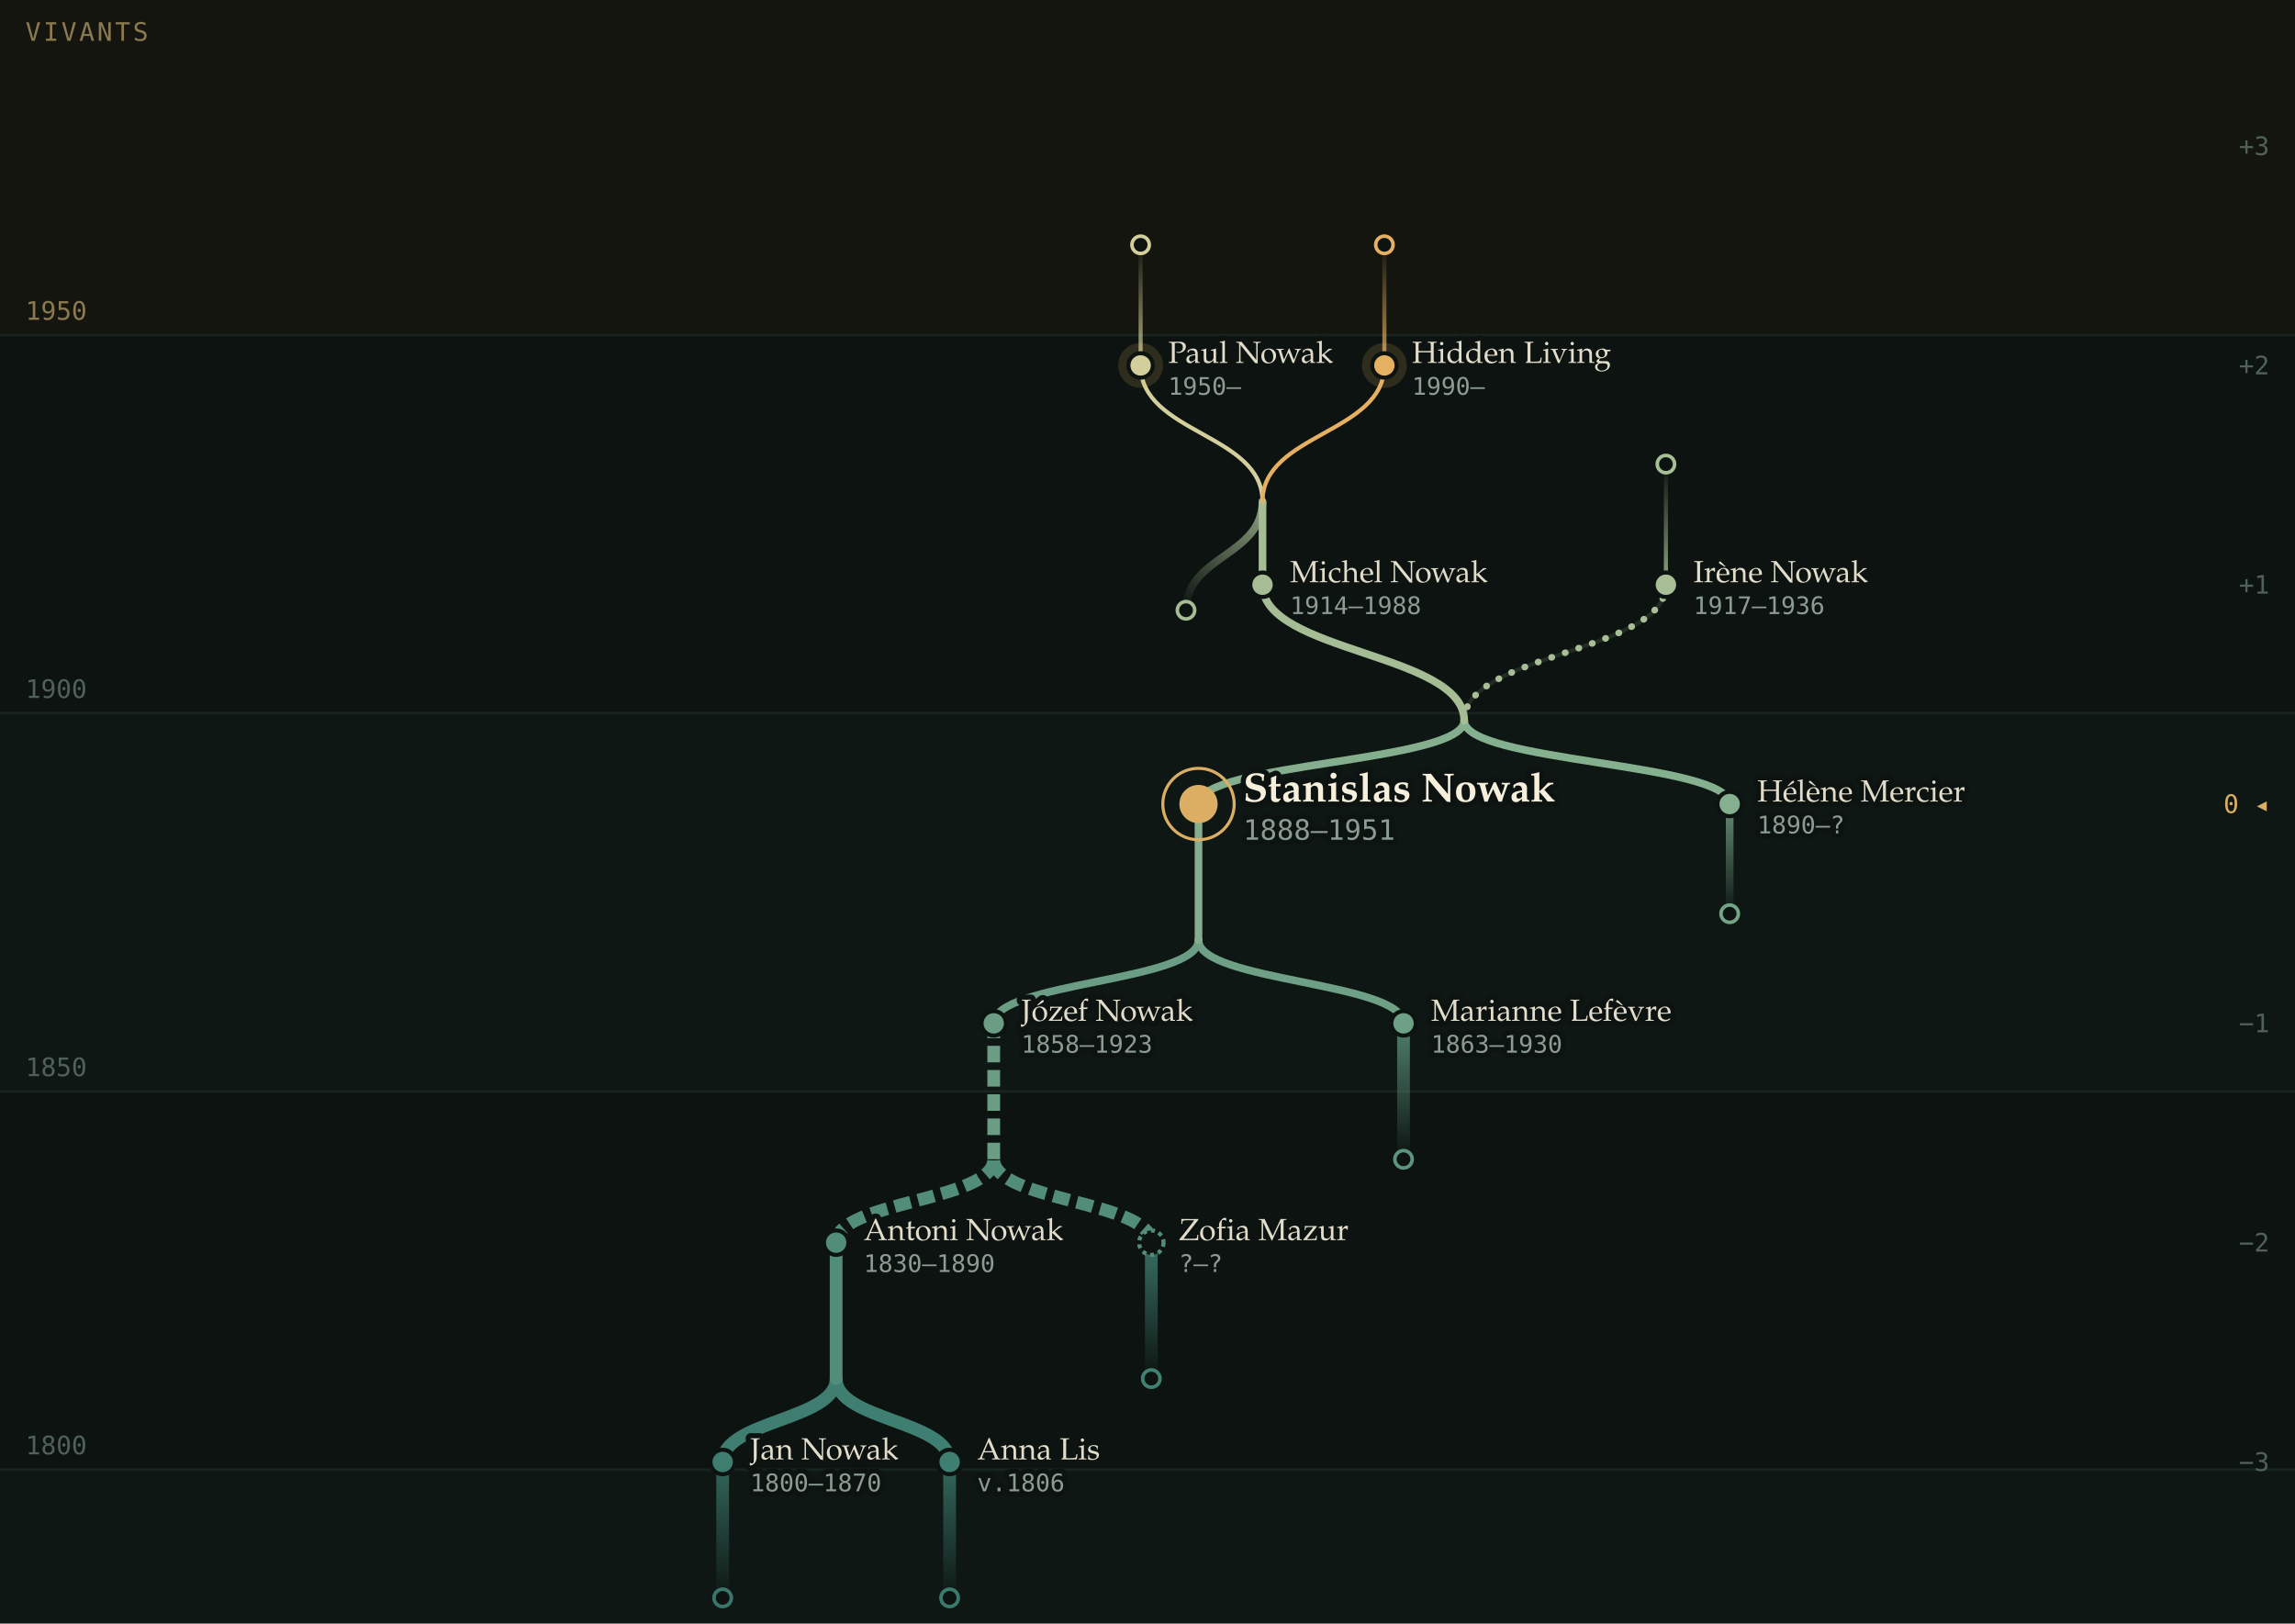
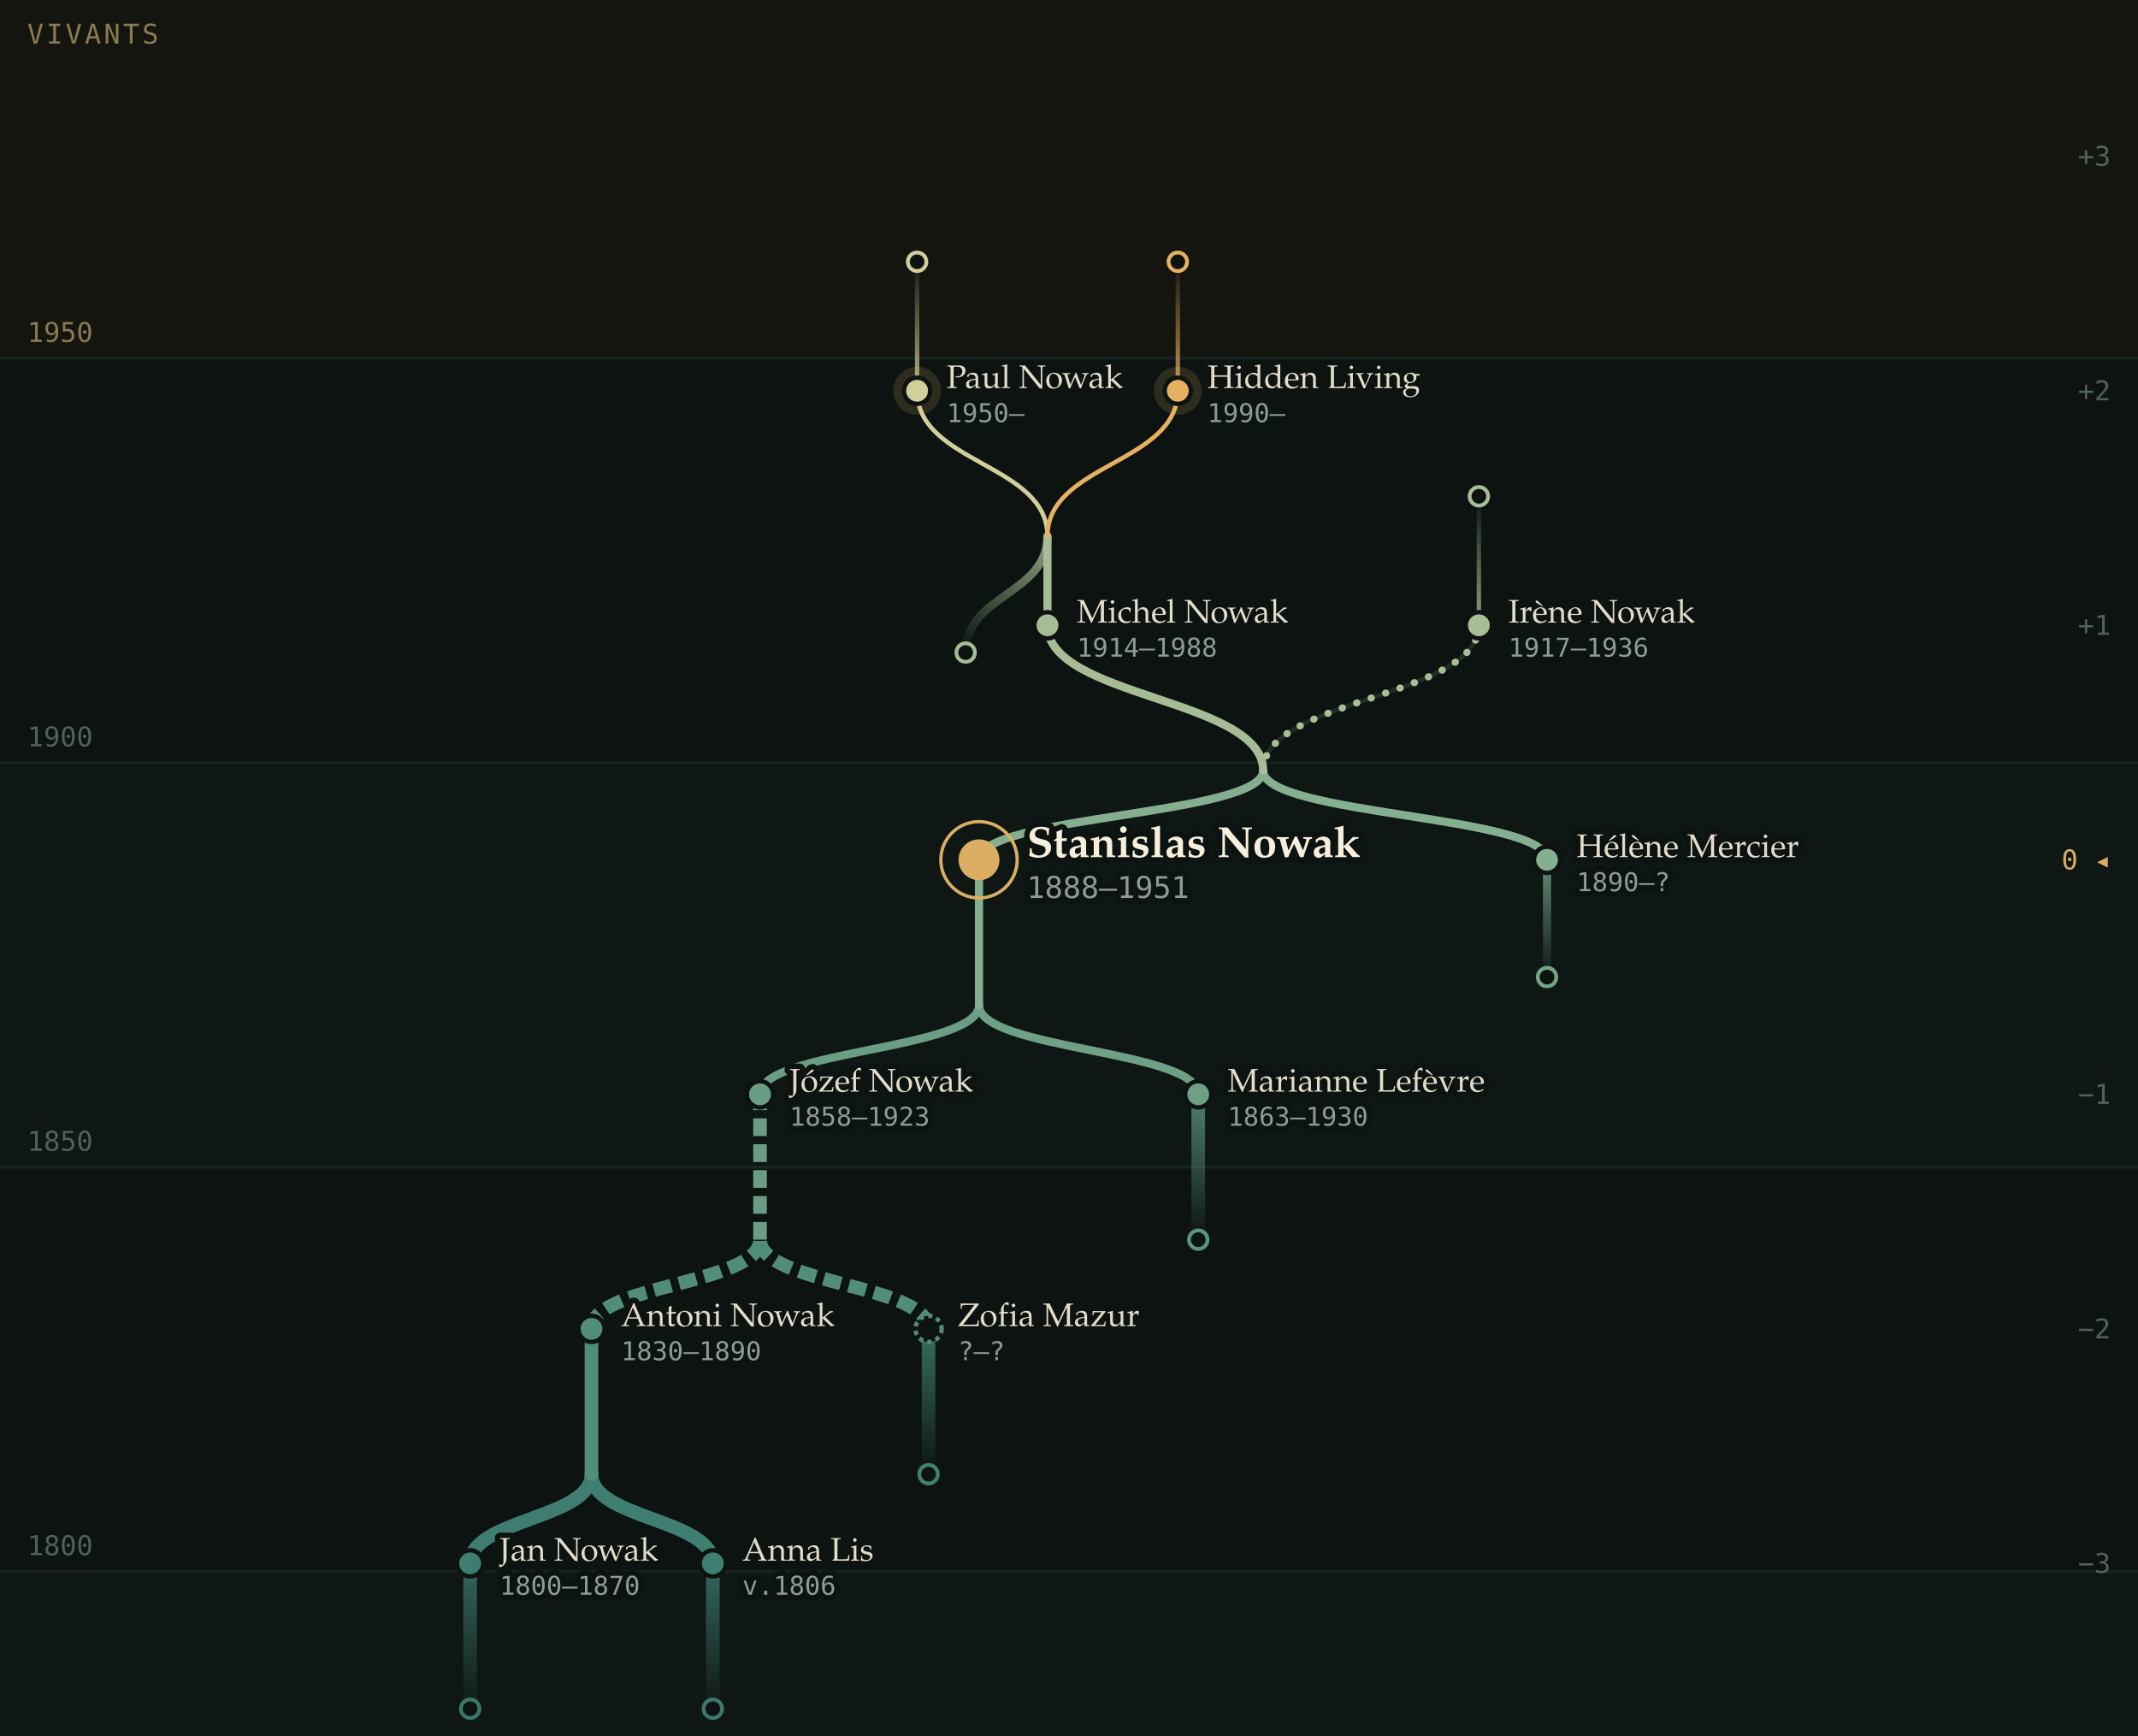
- <svg xmlns="http://www.w3.org/2000/svg" class="rv-svg" viewBox="0 2.7 900 636.6" width="100%" role="img" aria-label="Rivière autour de Stanislas Nowak">
+ <svg xmlns="http://www.w3.org/2000/svg" class="rv-svg" viewBox="111 2.7 784 636.6" width="100%" role="img" aria-label="Rivière autour de Stanislas Nowak">
  <defs>
    <linearGradient id="g0" gradientUnits="userSpaceOnUse" x1="283.4" y1="576" x2="283.4" y2="629.3">
      <stop offset="0" stop-color="#3a776a" stop-opacity="0.85" />
      <stop offset="1" stop-color="#3a776a" stop-opacity="0" />
    </linearGradient>
    <linearGradient id="g1" gradientUnits="userSpaceOnUse" x1="372.4" y1="576" x2="372.4" y2="629.3">
      <stop offset="0" stop-color="#3b796c" stop-opacity="0.85" />
      <stop offset="1" stop-color="#3b796c" stop-opacity="0" />
    </linearGradient>
    <linearGradient id="g2" gradientUnits="userSpaceOnUse" x1="451.5" y1="490" x2="451.5" y2="543.3">
      <stop offset="0" stop-color="#418173" stop-opacity="0.85" />
      <stop offset="1" stop-color="#418173" stop-opacity="0" />
    </linearGradient>
    <linearGradient id="g3" gradientUnits="userSpaceOnUse" x1="550.4" y1="404" x2="550.4" y2="457.3">
      <stop offset="0" stop-color="#5d947e" stop-opacity="0.85" />
      <stop offset="1" stop-color="#5d947e" stop-opacity="0" />
    </linearGradient>
    <linearGradient id="g4" gradientUnits="userSpaceOnUse" x1="495.1" y1="199.3" x2="465.1" y2="242">
      <stop offset="0" stop-color="#a5bc95" stop-opacity="0.85" />
      <stop offset="1" stop-color="#a5bc95" stop-opacity="0" />
    </linearGradient>
    <linearGradient id="g5" gradientUnits="userSpaceOnUse" x1="447.3" y1="146" x2="447.3" y2="98.7">
      <stop offset="0" stop-color="#d3cf9d" stop-opacity="0.85" />
      <stop offset="1" stop-color="#d3cf9d" stop-opacity="0" />
    </linearGradient>
    <linearGradient id="g6" gradientUnits="userSpaceOnUse" x1="542.9" y1="146" x2="542.9" y2="98.7">
      <stop offset="0" stop-color="#e6b062" stop-opacity="0.85" />
      <stop offset="1" stop-color="#e6b062" stop-opacity="0" />
    </linearGradient>
    <linearGradient id="g7" gradientUnits="userSpaceOnUse" x1="653.3" y1="232" x2="653.3" y2="184.7">
      <stop offset="0" stop-color="#a8be96" stop-opacity="0.85" />
      <stop offset="1" stop-color="#a8be96" stop-opacity="0" />
    </linearGradient>
    <linearGradient id="g8" gradientUnits="userSpaceOnUse" x1="678.3" y1="318" x2="678.3" y2="361">
      <stop offset="0" stop-color="#74a488" stop-opacity="0.85" />
      <stop offset="1" stop-color="#74a488" stop-opacity="0" />
    </linearGradient>
  </defs>
-   <rect y="2.7" width="900" height="636.6" fill="#0c1310" />
-   <rect x="0" y="579" width="900" height="60.3" fill="#0e1714" />
-   <rect x="0" y="430.7" width="900" height="148.3" fill="#0c1310" />
-   <line x1="0" y1="579" x2="900" y2="579" stroke="#18241f" />
-   <text x="10" y="573" font-family="ui-monospace,Menlo,monospace" font-size="10" fill="#4f6158">1800</text>
-   <rect x="0" y="282.4" width="900" height="148.3" fill="#0e1714" />
-   <line x1="0" y1="430.7" x2="900" y2="430.7" stroke="#18241f" />
-   <text x="10" y="424.7" font-family="ui-monospace,Menlo,monospace" font-size="10" fill="#4f6158">1850</text>
-   <rect x="0" y="134.1" width="900" height="148.3" fill="#0c1310" />
-   <line x1="0" y1="282.4" x2="900" y2="282.4" stroke="#18241f" />
-   <text x="10" y="276.4" font-family="ui-monospace,Menlo,monospace" font-size="10" fill="#4f6158">1900</text>
-   <rect x="0" y="2.7" width="900" height="131.4" fill="#15150f" />
-   <line x1="0" y1="134.1" x2="900" y2="134.1" stroke="#18241f" />
-   <text x="10" y="128.1" font-family="ui-monospace,Menlo,monospace" font-size="10" fill="#8a7a52">1950</text>
-   <text x="10" y="18.7" font-family="ui-monospace,Menlo,monospace" font-size="10" letter-spacing="1" fill="#8a7a52">VIVANTS</text>
-   <text x="890" y="579.5" text-anchor="end" font-family="ui-monospace,Menlo,monospace" font-size="10" fill="#4f6158">−3</text>
-   <text x="890" y="493.5" text-anchor="end" font-family="ui-monospace,Menlo,monospace" font-size="10" fill="#4f6158">−2</text>
-   <text x="890" y="407.5" text-anchor="end" font-family="ui-monospace,Menlo,monospace" font-size="10" fill="#4f6158">−1</text>
-   <text x="890" y="321.5" text-anchor="end" font-family="ui-monospace,Menlo,monospace" font-size="10" fill="#dcae64">0 ◂</text>
-   <text x="890" y="235.5" text-anchor="end" font-family="ui-monospace,Menlo,monospace" font-size="10" fill="#4f6158">+1</text>
-   <text x="890" y="149.5" text-anchor="end" font-family="ui-monospace,Menlo,monospace" font-size="10" fill="#4f6158">+2</text>
-   <text x="890" y="63.5" text-anchor="end" font-family="ui-monospace,Menlo,monospace" font-size="10" fill="#4f6158">+3</text>
+   <rect x="111" y="2.7" width="784" height="636.6" fill="#0c1310" />
+   <rect x="111" y="579" width="784" height="60.3" fill="#0e1714" />
+   <rect x="111" y="430.7" width="784" height="148.3" fill="#0c1310" />
+   <line x1="111" y1="579" x2="895" y2="579" stroke="#18241f" />
+   <text x="121" y="573" font-family="ui-monospace,Menlo,monospace" font-size="10" fill="#4f6158">1800</text>
+   <rect x="111" y="282.4" width="784" height="148.3" fill="#0e1714" />
+   <line x1="111" y1="430.7" x2="895" y2="430.7" stroke="#18241f" />
+   <text x="121" y="424.7" font-family="ui-monospace,Menlo,monospace" font-size="10" fill="#4f6158">1850</text>
+   <rect x="111" y="134.1" width="784" height="148.3" fill="#0c1310" />
+   <line x1="111" y1="282.4" x2="895" y2="282.4" stroke="#18241f" />
+   <text x="121" y="276.4" font-family="ui-monospace,Menlo,monospace" font-size="10" fill="#4f6158">1900</text>
+   <rect x="111" y="2.7" width="784" height="131.4" fill="#15150f" />
+   <line x1="111" y1="134.1" x2="895" y2="134.1" stroke="#18241f" />
+   <text x="121" y="128.1" font-family="ui-monospace,Menlo,monospace" font-size="10" fill="#8a7a52">1950</text>
+   <text x="121" y="18.7" font-family="ui-monospace,Menlo,monospace" font-size="10" letter-spacing="1" fill="#8a7a52">VIVANTS</text>
+   <text x="885" y="579.5" text-anchor="end" font-family="ui-monospace,Menlo,monospace" font-size="10" fill="#4f6158">−3</text>
+   <text x="885" y="493.5" text-anchor="end" font-family="ui-monospace,Menlo,monospace" font-size="10" fill="#4f6158">−2</text>
+   <text x="885" y="407.5" text-anchor="end" font-family="ui-monospace,Menlo,monospace" font-size="10" fill="#4f6158">−1</text>
+   <text x="885" y="321.5" text-anchor="end" font-family="ui-monospace,Menlo,monospace" font-size="10" fill="#dcae64">0 ◂</text>
+   <text x="885" y="235.5" text-anchor="end" font-family="ui-monospace,Menlo,monospace" font-size="10" fill="#4f6158">+1</text>
+   <text x="885" y="149.5" text-anchor="end" font-family="ui-monospace,Menlo,monospace" font-size="10" fill="#4f6158">+2</text>
+   <text x="885" y="63.5" text-anchor="end" font-family="ui-monospace,Menlo,monospace" font-size="10" fill="#4f6158">+3</text>
  <g class="rv-tail">
    <path d="M283.4 576C283.4 602.7 283.4 602.7 283.4 629.3" fill="none" stroke="url(#g0)" stroke-width="5" />
    <circle cx="283.4" cy="629.3" r="3.4" fill="#0c1310" stroke="#3a776a" stroke-width="1.4" />
  </g>
  <g class="rv-tail">
    <path d="M372.4 576C372.4 602.7 372.4 602.7 372.4 629.3" fill="none" stroke="url(#g1)" stroke-width="5" />
    <circle cx="372.4" cy="629.3" r="3.4" fill="#0c1310" stroke="#3b796c" stroke-width="1.4" />
  </g>
  <g class="rv-tail">
    <path d="M451.5 490C451.5 516.7 451.5 516.7 451.5 543.3" fill="none" stroke="url(#g2)" stroke-width="5" />
    <circle cx="451.5" cy="543.3" r="3.4" fill="#0c1310" stroke="#418173" stroke-width="1.4" />
  </g>
  <g class="rv-tail">
    <path d="M550.4 404C550.4 430.7 550.4 430.7 550.4 457.3" fill="none" stroke="url(#g3)" stroke-width="5" />
    <circle cx="550.4" cy="457.3" r="3.4" fill="#0c1310" stroke="#5d947e" stroke-width="1.4" />
  </g>
  <g class="rv-tail">
    <path d="M495.1 199.3C495.1 220.7 465.1 220.7 465.1 242" fill="none" stroke="url(#g4)" stroke-width="3" />
    <circle cx="465.1" cy="242" r="3.4" fill="#0c1310" stroke="#a5bc95" stroke-width="1.4" />
  </g>
  <g class="rv-tail">
    <path d="M447.3 146C447.3 122.4 447.3 122.4 447.3 98.7" fill="none" stroke="url(#g5)" stroke-width="1.6" />
    <circle cx="447.3" cy="98.7" r="3.4" fill="#0c1310" stroke="#d3cf9d" stroke-width="1.4" />
  </g>
  <g class="rv-tail">
    <path d="M542.9 146C542.9 122.4 542.9 122.4 542.9 98.7" fill="none" stroke="url(#g6)" stroke-width="1.6" />
    <circle cx="542.9" cy="98.7" r="3.4" fill="#0c1310" stroke="#e6b062" stroke-width="1.4" />
  </g>
  <g class="rv-tail">
    <path d="M653.3 232C653.3 208.4 653.3 208.4 653.3 184.7" fill="none" stroke="url(#g7)" stroke-width="1.6" />
    <circle cx="653.3" cy="184.7" r="3.4" fill="#0c1310" stroke="#a8be96" stroke-width="1.4" />
  </g>
  <g class="rv-tail">
    <path d="M678.3 318C678.3 339.5 678.3 339.5 678.3 361" fill="none" stroke="url(#g8)" stroke-width="3" />
    <circle cx="678.3" cy="361" r="3.4" fill="#0c1310" stroke="#74a488" stroke-width="1.4" />
  </g>
  <path d="M283.4 576C283.4 559.7 327.9 559.7 327.9 543.3" fill="none" stroke="#3e7d70" stroke-width="5" stroke-linecap="round" />
  <path d="M372.4 576C372.4 559.7 327.9 559.7 327.9 543.3" fill="none" stroke="#3f7f71" stroke-width="5" stroke-linecap="round" />
  <path d="M327.9 543.3C327.9 516.7 327.9 516.7 327.9 490" fill="none" stroke="#528d7a" stroke-width="5" stroke-linecap="round" />
  <path d="M327.9 490C327.9 473.7 389.7 473.7 389.7 457.3" fill="none" stroke="#528d7a" stroke-width="5" stroke-dasharray="6.5 3" />
  <path d="M451.5 490C451.5 473.7 389.7 473.7 389.7 457.3" fill="none" stroke="#528d7a" stroke-width="5" stroke-dasharray="6.5 3" />
  <path d="M389.7 457.3C389.7 430.7 389.7 430.7 389.7 404" fill="none" stroke="#6a9d84" stroke-width="5" stroke-dasharray="6.5 3" />
  <path d="M389.7 404C389.7 387.7 470 387.7 470 371.3" fill="none" stroke="#6a9d84" stroke-width="3" stroke-linecap="round" />
  <path d="M550.4 404C550.4 387.7 470 387.7 470 371.3" fill="none" stroke="#6ea085" stroke-width="3" stroke-linecap="round" />
  <path d="M470 371.3C470 344.7 470 344.7 470 318" fill="none" stroke="#84ae8e" stroke-width="3" stroke-linecap="round" />
  <path d="M470 318C470 301.7 574.2 301.7 574.2 285.3" fill="none" stroke="#84ae8e" stroke-width="3" stroke-linecap="round" />
  <path d="M678.3 318C678.3 301.7 574.2 301.7 574.2 285.3" fill="none" stroke="#85b08f" stroke-width="3" stroke-linecap="round" />
  <path d="M574.2 285.3C574.2 258.7 495.1 258.7 495.1 232" fill="none" stroke="#a5bc95" stroke-width="3" stroke-linecap="round" />
  <path d="M495.1 232C495.1 215.7 495.1 215.7 495.1 199.3" fill="none" stroke="#a5bc95" stroke-width="3" stroke-linecap="round" />
  <path d="M495.1 199.3C495.1 172.7 447.3 172.7 447.3 146" fill="none" stroke="#d3cf9d" stroke-width="1.6" stroke-linecap="round" />
  <path d="M495.1 199.3C495.1 172.7 542.9 172.7 542.9 146" fill="none" stroke="#e6b062" stroke-width="1.6" stroke-linecap="round" />
  <g>
    <path d="M574.2 285.3C574.2 258.7 653.3 258.7 653.3 232" fill="none" stroke="#a8be96" stroke-width="1.6" stroke-opacity="0.14" />
    <path d="M574.2 285.3C574.2 258.7 653.3 258.7 653.3 232" fill="none" stroke="#a8be96" stroke-width="2.6" stroke-linecap="round" stroke-dasharray="0.1 5.5" />
  </g>
  <g class="rv-lit" />
  <a class="rv-p" data-id="p07" data-key="p07" href="/?p=p07&amp;n=3">
    <circle cx="470" cy="318" r="20" fill="transparent" />
    <circle cx="470" cy="318" r="14" fill="none" stroke="#dcae64" stroke-width="1.2" />
    <circle cx="470" cy="318" r="7.5" fill="#dcae64" />
    <text x="487.5" y="317" font-family="'Iowan Old Style',Palatino,Georgia,serif" font-size="16" font-weight="600" fill="#f6efdc" paint-order="stroke" stroke="#0c1310" stroke-width="4" stroke-linejoin="round">Stanislas Nowak</text>
    <text x="487.5" y="332" font-family="ui-monospace,Menlo,monospace" font-size="11" fill="#8d9c92" paint-order="stroke" stroke="#0c1310" stroke-width="4" stroke-linejoin="round">1888–1951</text>
  </a>
  <a class="rv-p" data-id="p05" data-key="p05" href="/?p=p05&amp;n=3">
    <circle cx="389.7" cy="404" r="20" fill="transparent" />
    <circle cx="389.7" cy="404" r="4.8" fill="#6a9d84" stroke="#0c1310" stroke-width="1.6" />
    <text x="400.5" y="403" font-family="'Iowan Old Style',Palatino,Georgia,serif" font-size="12" font-weight="400" fill="#e2dccb" paint-order="stroke" stroke="#0c1310" stroke-width="4" stroke-linejoin="round">Józef Nowak</text>
    <text x="400.5" y="415.5" font-family="ui-monospace,Menlo,monospace" font-size="9.5" fill="#8d9c92" paint-order="stroke" stroke="#0c1310" stroke-width="4" stroke-linejoin="round">1858–1923</text>
  </a>
  <a class="rv-p" data-id="p03" data-key="p03" href="/?p=p03&amp;n=3">
    <circle cx="327.9" cy="490" r="20" fill="transparent" />
    <circle cx="327.9" cy="490" r="4.8" fill="#528d7a" stroke="#0c1310" stroke-width="1.6" />
    <text x="338.7" y="489" font-family="'Iowan Old Style',Palatino,Georgia,serif" font-size="12" font-weight="400" fill="#e2dccb" paint-order="stroke" stroke="#0c1310" stroke-width="4" stroke-linejoin="round">Antoni Nowak</text>
    <text x="338.7" y="501.5" font-family="ui-monospace,Menlo,monospace" font-size="9.5" fill="#8d9c92" paint-order="stroke" stroke="#0c1310" stroke-width="4" stroke-linejoin="round">1830–1890</text>
  </a>
  <a class="rv-p" data-id="p01" data-key="p01" href="/?p=p01&amp;n=3">
    <circle cx="283.4" cy="576" r="20" fill="transparent" />
    <circle cx="283.4" cy="576" r="4.8" fill="#3e7d70" stroke="#0c1310" stroke-width="1.6" />
    <text x="294.2" y="575" font-family="'Iowan Old Style',Palatino,Georgia,serif" font-size="12" font-weight="400" fill="#e2dccb" paint-order="stroke" stroke="#0c1310" stroke-width="4" stroke-linejoin="round">Jan Nowak</text>
    <text x="294.2" y="587.5" font-family="ui-monospace,Menlo,monospace" font-size="9.5" fill="#8d9c92" paint-order="stroke" stroke="#0c1310" stroke-width="4" stroke-linejoin="round">1800–1870</text>
  </a>
  <a class="rv-p" data-id="p02" data-key="p02" href="/?p=p02&amp;n=3">
    <circle cx="372.4" cy="576" r="20" fill="transparent" />
    <circle cx="372.4" cy="576" r="4.8" fill="#3f7f71" stroke="#0c1310" stroke-width="1.6" />
    <text x="383.2" y="575" font-family="'Iowan Old Style',Palatino,Georgia,serif" font-size="12" font-weight="400" fill="#e2dccb" paint-order="stroke" stroke="#0c1310" stroke-width="4" stroke-linejoin="round">Anna Lis</text>
    <text x="383.2" y="587.5" font-family="ui-monospace,Menlo,monospace" font-size="9.5" fill="#8d9c92" paint-order="stroke" stroke="#0c1310" stroke-width="4" stroke-linejoin="round">v.1806</text>
  </a>
  <a class="rv-p" data-id="p04" data-key="p04" href="/?p=p04&amp;n=3">
    <circle cx="451.5" cy="490" r="20" fill="transparent" />
    <circle cx="451.5" cy="490" r="4.8" fill="#0c1310" stroke="#528d7a" stroke-width="1.6" stroke-dasharray="1.6 1.6" />
    <text x="462.3" y="489" font-family="'Iowan Old Style',Palatino,Georgia,serif" font-size="12" font-weight="400" fill="#e2dccb" paint-order="stroke" stroke="#0c1310" stroke-width="4" stroke-linejoin="round">Zofia Mazur</text>
    <text x="462.3" y="501.5" font-family="ui-monospace,Menlo,monospace" font-size="9.5" fill="#8d9c92" paint-order="stroke" stroke="#0c1310" stroke-width="4" stroke-linejoin="round">?–?</text>
  </a>
  <a class="rv-p" data-id="p06" data-key="p06" href="/?p=p06&amp;n=3">
    <circle cx="550.4" cy="404" r="20" fill="transparent" />
    <circle cx="550.4" cy="404" r="4.8" fill="#6ea085" stroke="#0c1310" stroke-width="1.6" />
    <text x="561.2" y="403" font-family="'Iowan Old Style',Palatino,Georgia,serif" font-size="12" font-weight="400" fill="#e2dccb" paint-order="stroke" stroke="#0c1310" stroke-width="4" stroke-linejoin="round">Marianne Lefèvre</text>
    <text x="561.2" y="415.5" font-family="ui-monospace,Menlo,monospace" font-size="9.5" fill="#8d9c92" paint-order="stroke" stroke="#0c1310" stroke-width="4" stroke-linejoin="round">1863–1930</text>
  </a>
  <a class="rv-p" data-id="p08" data-key="p08" href="/?p=p08&amp;n=3">
    <circle cx="678.3" cy="318" r="20" fill="transparent" />
    <circle cx="678.3" cy="318" r="4.8" fill="#85b08f" stroke="#0c1310" stroke-width="1.6" />
    <text x="689.1" y="317" font-family="'Iowan Old Style',Palatino,Georgia,serif" font-size="12" font-weight="400" fill="#e2dccb" paint-order="stroke" stroke="#0c1310" stroke-width="4" stroke-linejoin="round">Hélène Mercier</text>
    <text x="689.1" y="329.5" font-family="ui-monospace,Menlo,monospace" font-size="9.5" fill="#8d9c92" paint-order="stroke" stroke="#0c1310" stroke-width="4" stroke-linejoin="round">1890–?</text>
  </a>
  <a class="rv-p" data-id="p09" data-key="p09" href="/?p=p09&amp;n=3">
    <circle cx="495.1" cy="232" r="20" fill="transparent" />
    <circle cx="495.1" cy="232" r="4.8" fill="#a5bc95" stroke="#0c1310" stroke-width="1.6" />
    <text x="505.9" y="231" font-family="'Iowan Old Style',Palatino,Georgia,serif" font-size="12" font-weight="400" fill="#e2dccb" paint-order="stroke" stroke="#0c1310" stroke-width="4" stroke-linejoin="round">Michel Nowak</text>
    <text x="505.9" y="243.5" font-family="ui-monospace,Menlo,monospace" font-size="9.5" fill="#8d9c92" paint-order="stroke" stroke="#0c1310" stroke-width="4" stroke-linejoin="round">1914–1988</text>
  </a>
  <a class="rv-p" data-id="p12" data-key="p12" href="/?p=p12&amp;n=3">
    <circle cx="447.3" cy="146" r="20" fill="transparent" />
    <circle cx="447.3" cy="146" r="8.8" fill="#e6b062" fill-opacity="0.16" />
    <circle cx="447.3" cy="146" r="4.8" fill="#d3cf9d" stroke="#0c1310" stroke-width="1.6" />
    <text x="458.1" y="145" font-family="'Iowan Old Style',Palatino,Georgia,serif" font-size="12" font-weight="400" fill="#e2dccb" paint-order="stroke" stroke="#0c1310" stroke-width="4" stroke-linejoin="round">Paul Nowak</text>
    <text x="458.1" y="157.5" font-family="ui-monospace,Menlo,monospace" font-size="9.5" fill="#8d9c92" paint-order="stroke" stroke="#0c1310" stroke-width="4" stroke-linejoin="round">1950–</text>
  </a>
  <a class="rv-p" data-id="p11" data-key="p11" href="/?p=p11&amp;n=3">
    <circle cx="542.9" cy="146" r="20" fill="transparent" />
    <circle cx="542.9" cy="146" r="8.8" fill="#e6b062" fill-opacity="0.16" />
    <circle cx="542.9" cy="146" r="4.8" fill="#e6b062" stroke="#0c1310" stroke-width="1.6" />
    <text x="553.7" y="145" font-family="'Iowan Old Style',Palatino,Georgia,serif" font-size="12" font-weight="400" fill="#e2dccb" paint-order="stroke" stroke="#0c1310" stroke-width="4" stroke-linejoin="round">Hidden Living</text>
    <text x="553.7" y="157.5" font-family="ui-monospace,Menlo,monospace" font-size="9.5" fill="#8d9c92" paint-order="stroke" stroke="#0c1310" stroke-width="4" stroke-linejoin="round">1990–</text>
  </a>
  <a class="rv-p" data-id="p10" data-key="p10" href="/?p=p10&amp;n=3">
    <circle cx="653.3" cy="232" r="20" fill="transparent" />
    <circle cx="653.3" cy="232" r="4.8" fill="#a8be96" stroke="#0c1310" stroke-width="1.6" />
    <text x="664.1" y="231" font-family="'Iowan Old Style',Palatino,Georgia,serif" font-size="12" font-weight="400" fill="#e2dccb" paint-order="stroke" stroke="#0c1310" stroke-width="4" stroke-linejoin="round">Irène Nowak</text>
    <text x="664.1" y="243.5" font-family="ui-monospace,Menlo,monospace" font-size="9.5" fill="#8d9c92" paint-order="stroke" stroke="#0c1310" stroke-width="4" stroke-linejoin="round">1917–1936</text>
  </a>
</svg>
